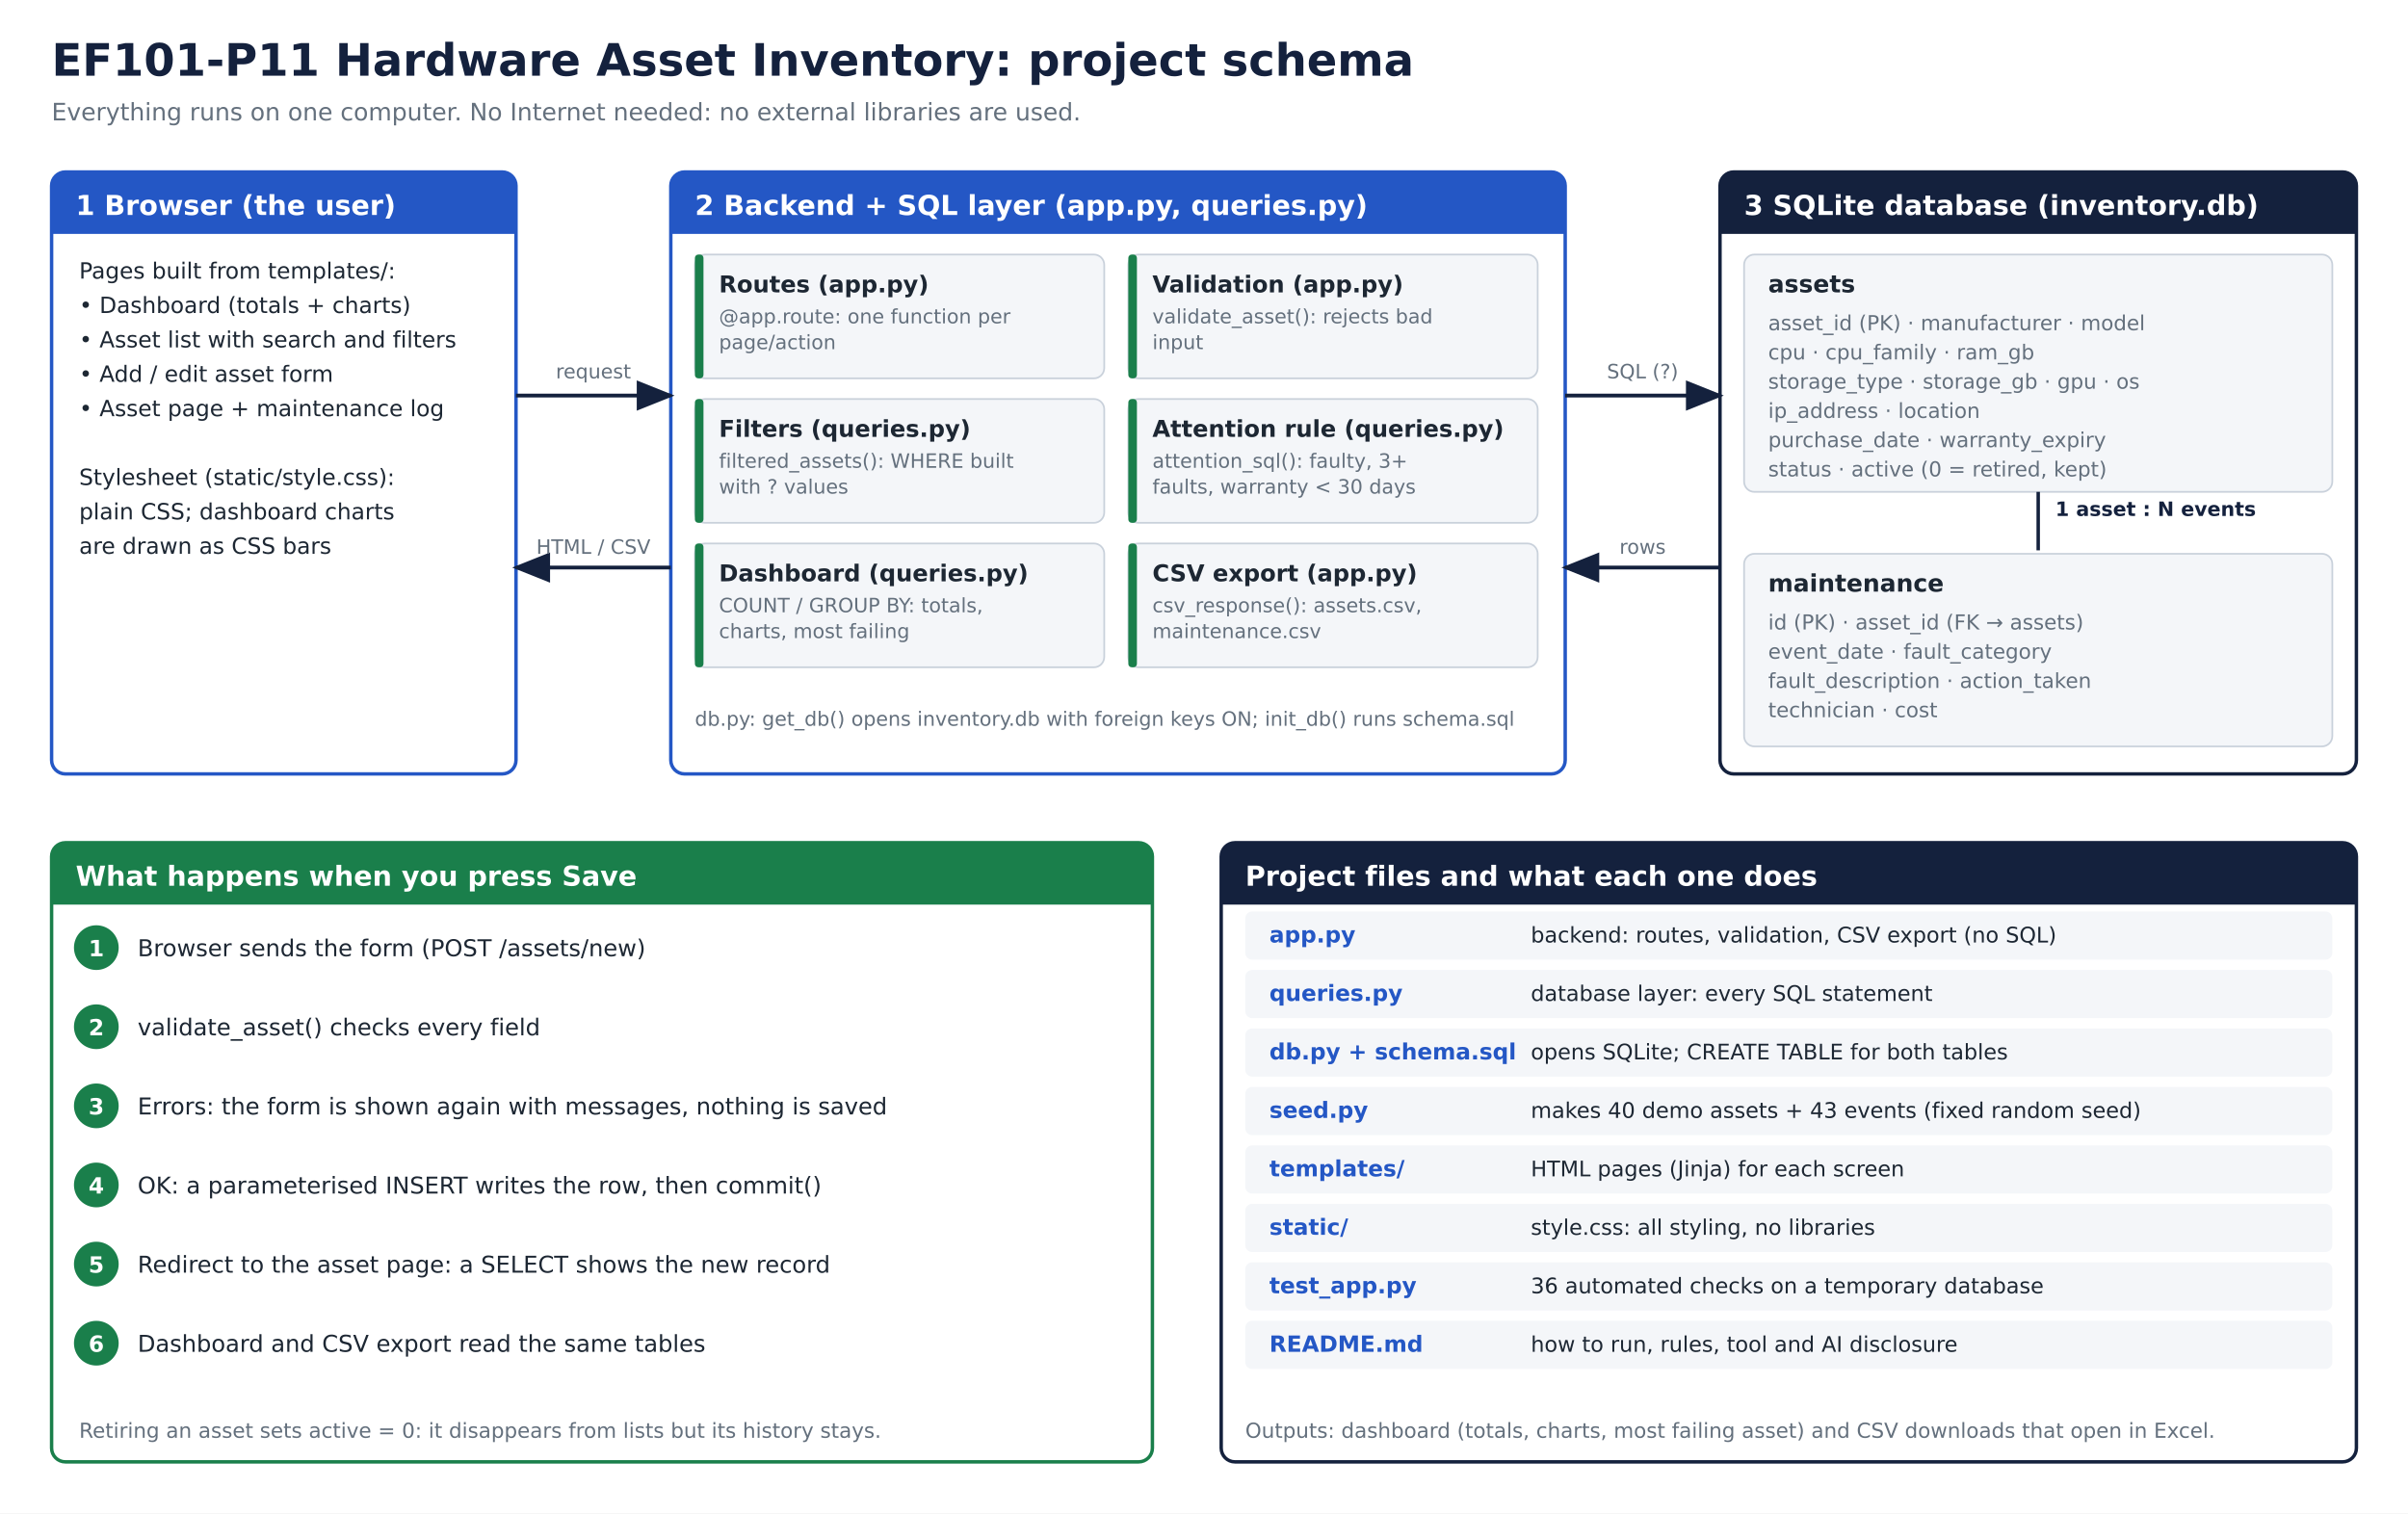
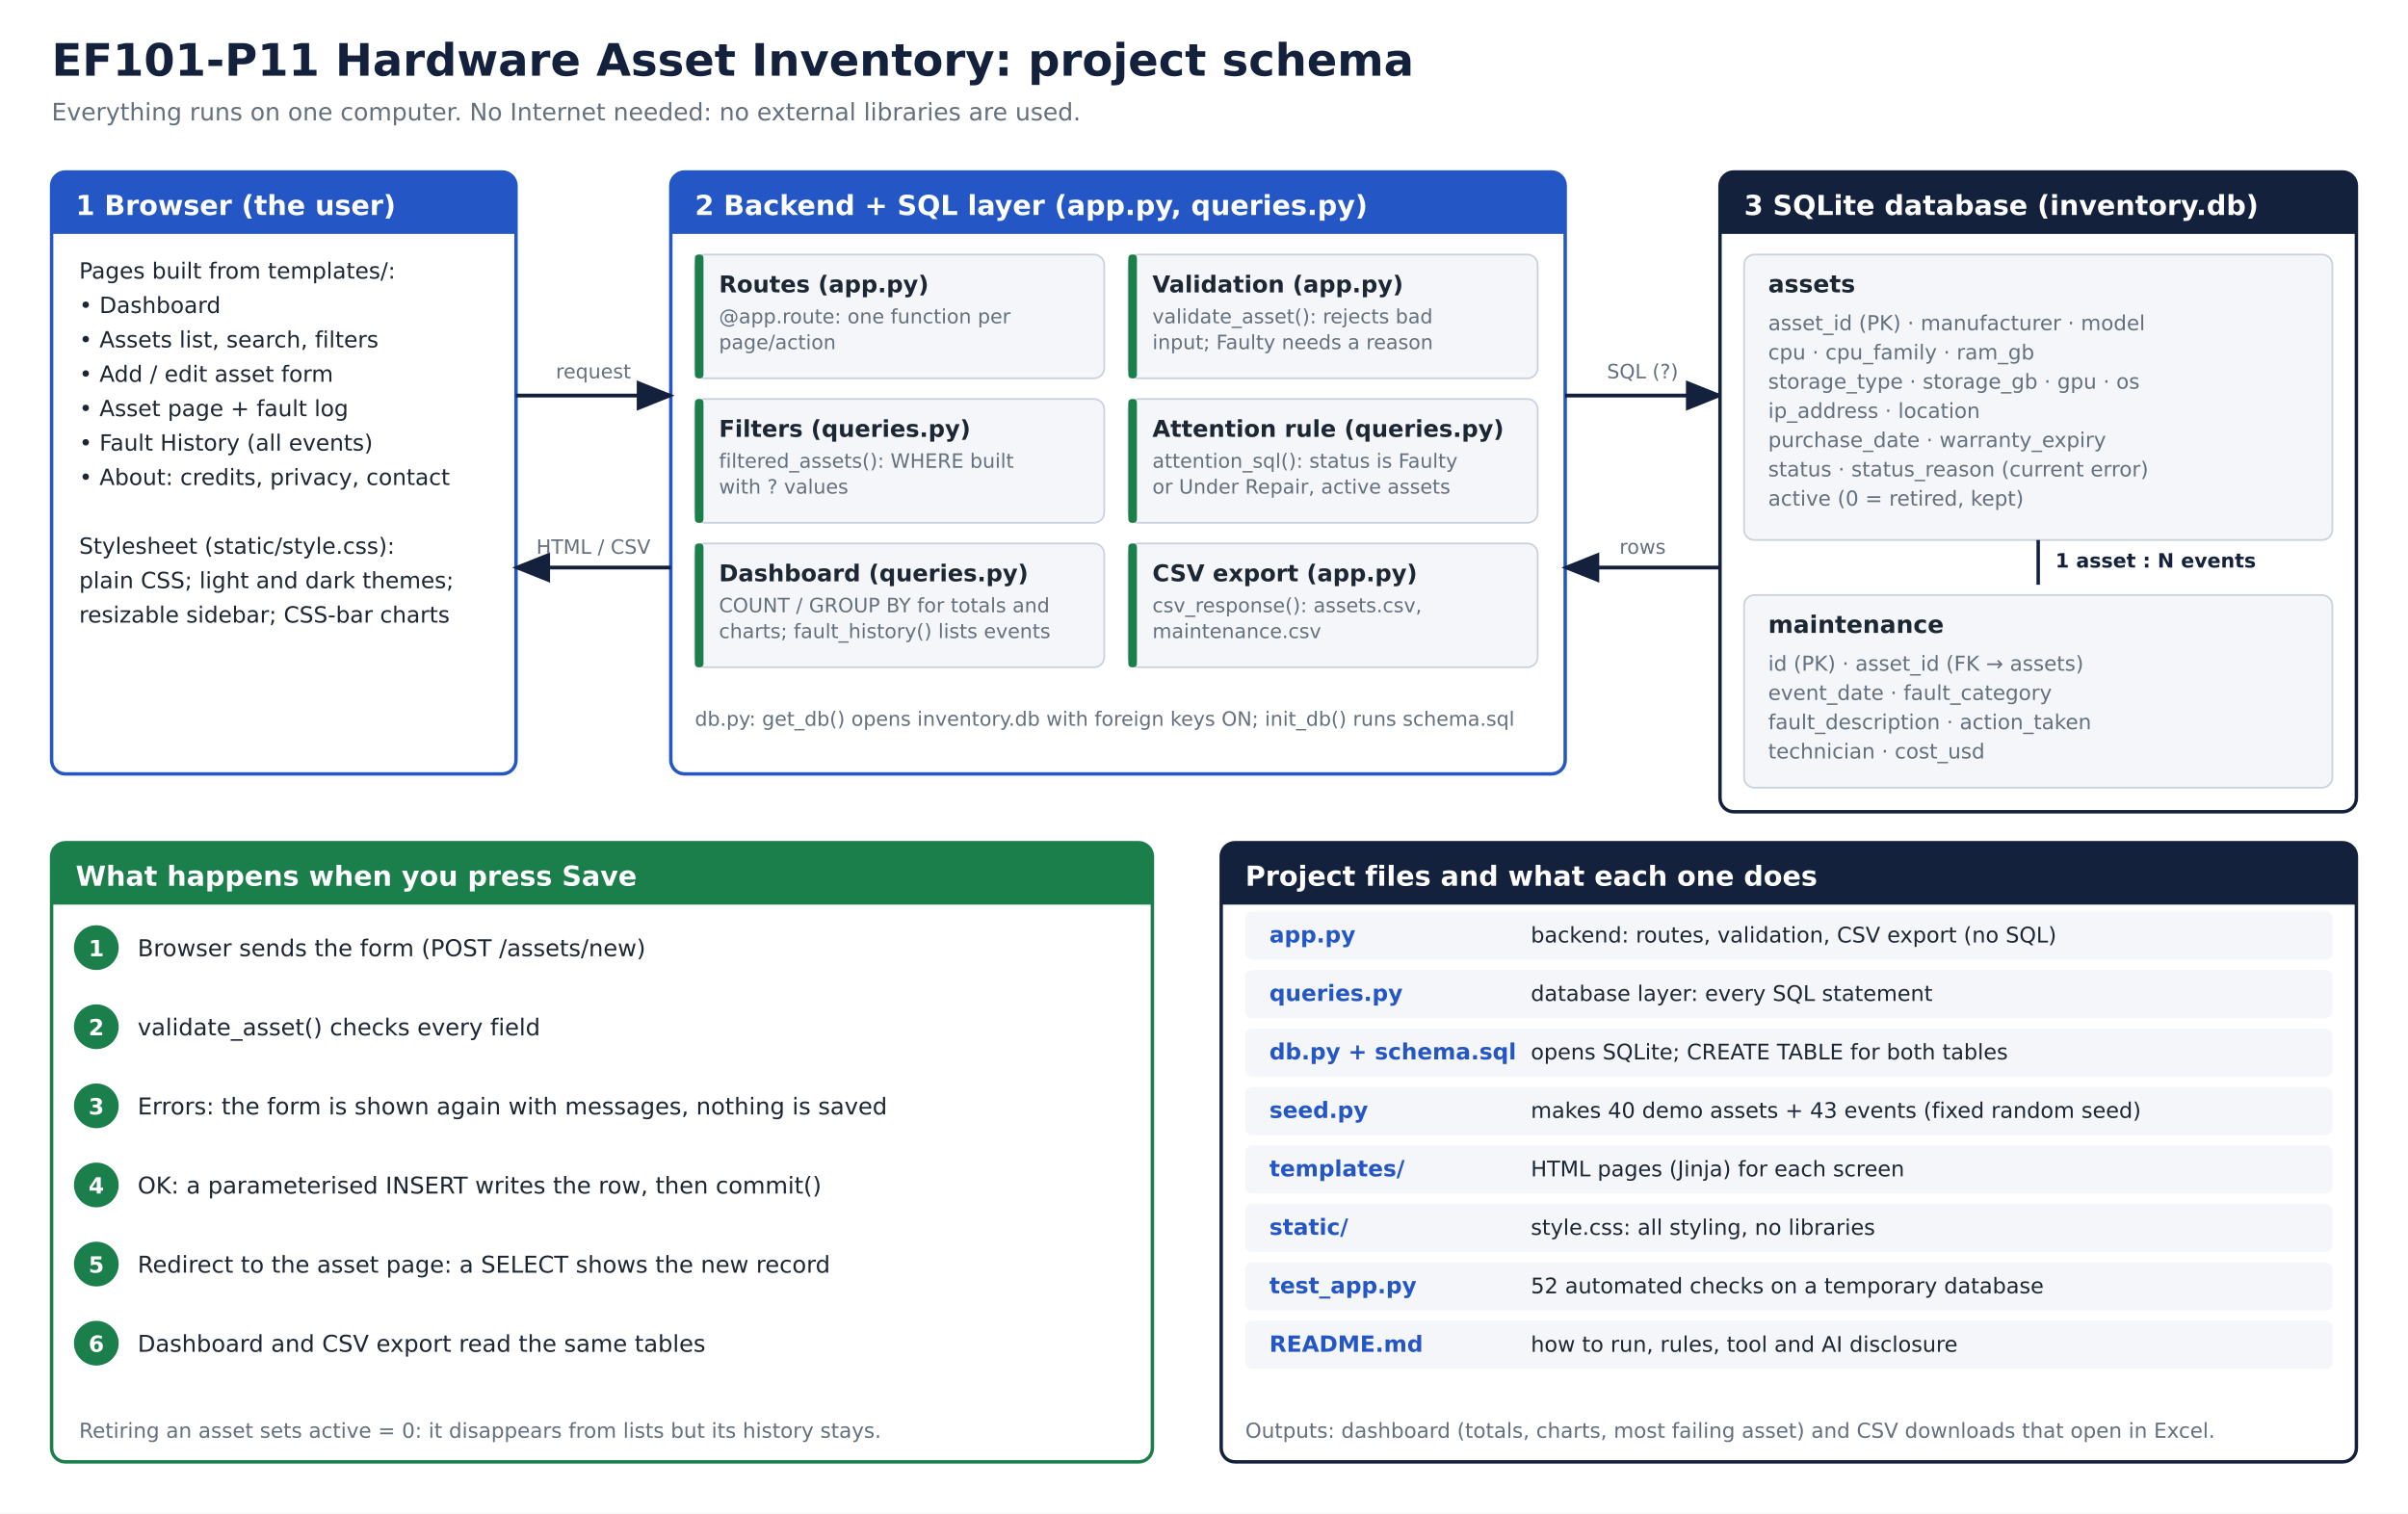
<svg xmlns="http://www.w3.org/2000/svg" width="1400" height="880" viewBox="0 0 1400 880" font-family="DejaVu Sans, Arial, sans-serif">
  <defs>
    <marker id="a" markerWidth="10" markerHeight="8" refX="9" refY="4" orient="auto">
      <path d="M0,0 L10,4 L0,8 z" fill="#14213d" />
    </marker>
  </defs>
-   <rect width="1400" height="880" fill="#fff" />
+   <rect x="0" y="0" width="1400" height="880" rx="0" fill="#fff" />
  <text x="30" y="44" font-size="26" font-weight="bold" fill="#14213d" text-anchor="start">EF101-P11  Hardware Asset Inventory: project schema</text>
  <text x="30" y="70" font-size="14" font-weight="normal" fill="#64707d" text-anchor="start">Everything runs on one computer. No Internet needed: no external libraries are used.</text>
  <rect x="30" y="100" width="270" height="350" rx="8" fill="#fff" stroke="#2457c5" stroke-width="2" />
  <path d="M30,108 a8,8 0 0 1 8,-8 h254 a8,8 0 0 1 8,8 v28 h-270 z" fill="#2457c5" />
  <text x="44" y="125" font-size="16" font-weight="bold" fill="#fff" text-anchor="start">1  Browser (the user)</text>
  <text x="46" y="162" font-size="13" font-weight="normal" fill="#1d2733" text-anchor="start">Pages built from templates/:</text>
-   <text x="46" y="182" font-size="13" font-weight="normal" fill="#1d2733" text-anchor="start">  • Dashboard (totals + charts)</text>
-   <text x="46" y="202" font-size="13" font-weight="normal" fill="#1d2733" text-anchor="start">  • Asset list with search and filters</text>
+   <text x="46" y="182" font-size="13" font-weight="normal" fill="#1d2733" text-anchor="start">  • Dashboard</text>
+   <text x="46" y="202" font-size="13" font-weight="normal" fill="#1d2733" text-anchor="start">  • Assets list, search, filters</text>
  <text x="46" y="222" font-size="13" font-weight="normal" fill="#1d2733" text-anchor="start">  • Add / edit asset form</text>
-   <text x="46" y="242" font-size="13" font-weight="normal" fill="#1d2733" text-anchor="start">  • Asset page + maintenance log</text>
-   <text x="46" y="262" font-size="13" font-weight="normal" fill="#1d2733" text-anchor="start" />
-   <text x="46" y="282" font-size="13" font-weight="normal" fill="#1d2733" text-anchor="start">Stylesheet (static/style.css):</text>
-   <text x="46" y="302" font-size="13" font-weight="normal" fill="#1d2733" text-anchor="start">  plain CSS; dashboard charts</text>
-   <text x="46" y="322" font-size="13" font-weight="normal" fill="#1d2733" text-anchor="start">  are drawn as CSS bars</text>
+   <text x="46" y="242" font-size="13" font-weight="normal" fill="#1d2733" text-anchor="start">  • Asset page + fault log</text>
+   <text x="46" y="262" font-size="13" font-weight="normal" fill="#1d2733" text-anchor="start">  • Fault History (all events)</text>
+   <text x="46" y="282" font-size="13" font-weight="normal" fill="#1d2733" text-anchor="start">  • About: credits, privacy, contact</text>
+   <text x="46" y="322" font-size="13" font-weight="normal" fill="#1d2733" text-anchor="start">Stylesheet (static/style.css):</text>
+   <text x="46" y="342" font-size="13" font-weight="normal" fill="#1d2733" text-anchor="start">  plain CSS; light and dark themes;</text>
+   <text x="46" y="362" font-size="13" font-weight="normal" fill="#1d2733" text-anchor="start">  resizable sidebar; CSS-bar charts</text>
  <rect x="390" y="100" width="520" height="350" rx="8" fill="#fff" stroke="#2457c5" stroke-width="2" />
  <path d="M390,108 a8,8 0 0 1 8,-8 h504 a8,8 0 0 1 8,8 v28 h-520 z" fill="#2457c5" />
  <text x="404" y="125" font-size="16" font-weight="bold" fill="#fff" text-anchor="start">2  Backend + SQL layer  (app.py, queries.py)</text>
-   <rect x="404" y="148" width="238" height="72" rx="6" fill="#f4f6f9" stroke="#c9d1db" />
+   <rect x="404" y="148" width="238" height="72" rx="6" fill="#f4f6f9" stroke="#c9d1db" stroke-width="1" />
  <rect x="404" y="148" width="5" height="72" rx="2" fill="#1a7f4b" />
  <text x="418" y="170" font-size="13.5" font-weight="bold" fill="#1d2733" text-anchor="start">Routes  (app.py)</text>
  <text x="418" y="188" font-size="11.5" font-weight="normal" fill="#64707d" text-anchor="start">@app.route: one function per</text>
  <text x="418" y="203" font-size="11.5" font-weight="normal" fill="#64707d" text-anchor="start">page/action</text>
-   <rect x="656" y="148" width="238" height="72" rx="6" fill="#f4f6f9" stroke="#c9d1db" />
+   <rect x="656" y="148" width="238" height="72" rx="6" fill="#f4f6f9" stroke="#c9d1db" stroke-width="1" />
  <rect x="656" y="148" width="5" height="72" rx="2" fill="#1a7f4b" />
  <text x="670" y="170" font-size="13.5" font-weight="bold" fill="#1d2733" text-anchor="start">Validation  (app.py)</text>
  <text x="670" y="188" font-size="11.5" font-weight="normal" fill="#64707d" text-anchor="start">validate_asset(): rejects bad</text>
-   <text x="670" y="203" font-size="11.5" font-weight="normal" fill="#64707d" text-anchor="start">input</text>
-   <rect x="404" y="232" width="238" height="72" rx="6" fill="#f4f6f9" stroke="#c9d1db" />
+   <text x="670" y="203" font-size="11.5" font-weight="normal" fill="#64707d" text-anchor="start">input; Faulty needs a reason</text>
+   <rect x="404" y="232" width="238" height="72" rx="6" fill="#f4f6f9" stroke="#c9d1db" stroke-width="1" />
  <rect x="404" y="232" width="5" height="72" rx="2" fill="#1a7f4b" />
  <text x="418" y="254" font-size="13.5" font-weight="bold" fill="#1d2733" text-anchor="start">Filters  (queries.py)</text>
  <text x="418" y="272" font-size="11.5" font-weight="normal" fill="#64707d" text-anchor="start">filtered_assets(): WHERE built</text>
  <text x="418" y="287" font-size="11.5" font-weight="normal" fill="#64707d" text-anchor="start">with ? values</text>
-   <rect x="656" y="232" width="238" height="72" rx="6" fill="#f4f6f9" stroke="#c9d1db" />
+   <rect x="656" y="232" width="238" height="72" rx="6" fill="#f4f6f9" stroke="#c9d1db" stroke-width="1" />
  <rect x="656" y="232" width="5" height="72" rx="2" fill="#1a7f4b" />
  <text x="670" y="254" font-size="13.5" font-weight="bold" fill="#1d2733" text-anchor="start">Attention rule  (queries.py)</text>
-   <text x="670" y="272" font-size="11.5" font-weight="normal" fill="#64707d" text-anchor="start">attention_sql(): faulty, 3+</text>
-   <text x="670" y="287" font-size="11.5" font-weight="normal" fill="#64707d" text-anchor="start">faults, warranty &lt; 30 days</text>
-   <rect x="404" y="316" width="238" height="72" rx="6" fill="#f4f6f9" stroke="#c9d1db" />
+   <text x="670" y="272" font-size="11.5" font-weight="normal" fill="#64707d" text-anchor="start">attention_sql(): status is Faulty</text>
+   <text x="670" y="287" font-size="11.5" font-weight="normal" fill="#64707d" text-anchor="start">or Under Repair, active assets</text>
+   <rect x="404" y="316" width="238" height="72" rx="6" fill="#f4f6f9" stroke="#c9d1db" stroke-width="1" />
  <rect x="404" y="316" width="5" height="72" rx="2" fill="#1a7f4b" />
  <text x="418" y="338" font-size="13.5" font-weight="bold" fill="#1d2733" text-anchor="start">Dashboard  (queries.py)</text>
-   <text x="418" y="356" font-size="11.5" font-weight="normal" fill="#64707d" text-anchor="start">COUNT / GROUP BY: totals,</text>
-   <text x="418" y="371" font-size="11.5" font-weight="normal" fill="#64707d" text-anchor="start">charts, most failing</text>
-   <rect x="656" y="316" width="238" height="72" rx="6" fill="#f4f6f9" stroke="#c9d1db" />
+   <text x="418" y="356" font-size="11.5" font-weight="normal" fill="#64707d" text-anchor="start">COUNT / GROUP BY for totals and</text>
+   <text x="418" y="371" font-size="11.5" font-weight="normal" fill="#64707d" text-anchor="start">charts; fault_history() lists events</text>
+   <rect x="656" y="316" width="238" height="72" rx="6" fill="#f4f6f9" stroke="#c9d1db" stroke-width="1" />
  <rect x="656" y="316" width="5" height="72" rx="2" fill="#1a7f4b" />
  <text x="670" y="338" font-size="13.5" font-weight="bold" fill="#1d2733" text-anchor="start">CSV export  (app.py)</text>
  <text x="670" y="356" font-size="11.5" font-weight="normal" fill="#64707d" text-anchor="start">csv_response(): assets.csv,</text>
  <text x="670" y="371" font-size="11.5" font-weight="normal" fill="#64707d" text-anchor="start">maintenance.csv</text>
  <text x="404" y="422" font-size="11.5" font-weight="normal" fill="#64707d" text-anchor="start">db.py: get_db() opens inventory.db with foreign keys ON; init_db() runs schema.sql</text>
-   <rect x="1000" y="100" width="370" height="350" rx="8" fill="#fff" stroke="#14213d" stroke-width="2" />
-   <path d="M1000,108 a8,8 0 0 1 8,-8 h354 a8,8 0 0 1 8,8 v28 h-370 z" fill="#14213d" />
-   <text x="1014" y="125" font-size="16" font-weight="bold" fill="#fff" text-anchor="start">3  SQLite database  (inventory.db)</text>
-   <rect x="1014" y="148" width="342" height="138" rx="6" fill="#f4f6f9" stroke="#c9d1db" />
-   <text x="1028" y="170" font-size="14" font-weight="bold" fill="#1d2733" text-anchor="start">assets</text>
-   <text x="1028" y="192" font-size="12" font-weight="normal" fill="#64707d" text-anchor="start">asset_id (PK) · manufacturer · model</text>
-   <text x="1028" y="209" font-size="12" font-weight="normal" fill="#64707d" text-anchor="start">cpu · cpu_family · ram_gb</text>
-   <text x="1028" y="226" font-size="12" font-weight="normal" fill="#64707d" text-anchor="start">storage_type · storage_gb · gpu · os</text>
-   <text x="1028" y="243" font-size="12" font-weight="normal" fill="#64707d" text-anchor="start">ip_address · location</text>
-   <text x="1028" y="260" font-size="12" font-weight="normal" fill="#64707d" text-anchor="start">purchase_date · warranty_expiry</text>
-   <text x="1028" y="277" font-size="12" font-weight="normal" fill="#64707d" text-anchor="start">status · active (0 = retired, kept)</text>
-   <line x1="1185" y1="286" x2="1185" y2="320" stroke="#14213d" stroke-width="2" />
-   <text x="1195" y="300" font-size="11.5" font-weight="bold" fill="#14213d" text-anchor="start">1 asset : N events</text>
-   <rect x="1014" y="322" width="342" height="112" rx="6" fill="#f4f6f9" stroke="#c9d1db" />
-   <text x="1028" y="344" font-size="14" font-weight="bold" fill="#1d2733" text-anchor="start">maintenance</text>
-   <text x="1028" y="366" font-size="12" font-weight="normal" fill="#64707d" text-anchor="start">id (PK) · asset_id (FK → assets)</text>
-   <text x="1028" y="383" font-size="12" font-weight="normal" fill="#64707d" text-anchor="start">event_date · fault_category</text>
-   <text x="1028" y="400" font-size="12" font-weight="normal" fill="#64707d" text-anchor="start">fault_description · action_taken</text>
-   <text x="1028" y="417" font-size="12" font-weight="normal" fill="#64707d" text-anchor="start">technician · cost</text>
  <line x1="300" y1="230" x2="390" y2="230" stroke="#14213d" stroke-width="2.2" marker-end="url(#a)" />
  <text x="345" y="220" font-size="11.5" font-weight="normal" fill="#64707d" text-anchor="middle">request</text>
  <line x1="390" y1="330" x2="300" y2="330" stroke="#14213d" stroke-width="2.2" marker-end="url(#a)" />
  <text x="345" y="322" font-size="11.5" font-weight="normal" fill="#64707d" text-anchor="middle">HTML / CSV</text>
  <line x1="910" y1="230" x2="1000" y2="230" stroke="#14213d" stroke-width="2.2" marker-end="url(#a)" />
  <text x="955" y="220" font-size="11.5" font-weight="normal" fill="#64707d" text-anchor="middle">SQL (?)</text>
  <line x1="1000" y1="330" x2="910" y2="330" stroke="#14213d" stroke-width="2.2" marker-end="url(#a)" />
  <text x="955" y="322" font-size="11.5" font-weight="normal" fill="#64707d" text-anchor="middle">rows</text>
+   <rect x="1000" y="100" width="370" height="372" rx="8" fill="#fff" stroke="#14213d" stroke-width="2" />
+   <path d="M1000,108 a8,8 0 0 1 8,-8 h354 a8,8 0 0 1 8,8 v28 h-370 z" fill="#14213d" />
+   <text x="1014" y="125" font-size="16" font-weight="bold" fill="#fff" text-anchor="start">3  SQLite database  (inventory.db)</text>
+   <rect x="1014" y="148" width="342" height="166" rx="6" fill="#f4f6f9" stroke="#c9d1db" stroke-width="1" />
+   <text x="1028" y="170" font-size="14" font-weight="bold" fill="#1d2733" text-anchor="start">assets</text>
+   <text x="1028" y="192" font-size="12" font-weight="normal" fill="#64707d" text-anchor="start">asset_id (PK) · manufacturer · model</text>
+   <text x="1028" y="209" font-size="12" font-weight="normal" fill="#64707d" text-anchor="start">cpu · cpu_family · ram_gb</text>
+   <text x="1028" y="226" font-size="12" font-weight="normal" fill="#64707d" text-anchor="start">storage_type · storage_gb · gpu · os</text>
+   <text x="1028" y="243" font-size="12" font-weight="normal" fill="#64707d" text-anchor="start">ip_address · location</text>
+   <text x="1028" y="260" font-size="12" font-weight="normal" fill="#64707d" text-anchor="start">purchase_date · warranty_expiry</text>
+   <text x="1028" y="277" font-size="12" font-weight="normal" fill="#64707d" text-anchor="start">status · status_reason (current error)</text>
+   <text x="1028" y="294" font-size="12" font-weight="normal" fill="#64707d" text-anchor="start">active (0 = retired, kept)</text>
+   <line x1="1185" y1="314" x2="1185" y2="340" stroke="#14213d" stroke-width="2" />
+   <text x="1195" y="330" font-size="11.5" font-weight="bold" fill="#14213d" text-anchor="start">1 asset : N events</text>
+   <rect x="1014" y="346" width="342" height="112" rx="6" fill="#f4f6f9" stroke="#c9d1db" stroke-width="1" />
+   <text x="1028" y="368" font-size="14" font-weight="bold" fill="#1d2733" text-anchor="start">maintenance</text>
+   <text x="1028" y="390" font-size="12" font-weight="normal" fill="#64707d" text-anchor="start">id (PK) · asset_id (FK → assets)</text>
+   <text x="1028" y="407" font-size="12" font-weight="normal" fill="#64707d" text-anchor="start">event_date · fault_category</text>
+   <text x="1028" y="424" font-size="12" font-weight="normal" fill="#64707d" text-anchor="start">fault_description · action_taken</text>
+   <text x="1028" y="441" font-size="12" font-weight="normal" fill="#64707d" text-anchor="start">technician · cost_usd</text>
  <rect x="30" y="490" width="640" height="360" rx="8" fill="#fff" stroke="#1a7f4b" stroke-width="2" />
  <path d="M30,498 a8,8 0 0 1 8,-8 h624 a8,8 0 0 1 8,8 v28 h-640 z" fill="#1a7f4b" />
  <text x="44" y="515" font-size="16" font-weight="bold" fill="#fff" text-anchor="start">What happens when you press Save</text>
  <circle cx="56" cy="551" r="13" fill="#1a7f4b" />
  <text x="56" y="556" font-size="13" font-weight="bold" fill="#fff" text-anchor="middle">1</text>
  <text x="80" y="556" font-size="13.5" font-weight="normal" fill="#1d2733" text-anchor="start">Browser sends the form (POST /assets/new)</text>
  <circle cx="56" cy="597" r="13" fill="#1a7f4b" />
  <text x="56" y="602" font-size="13" font-weight="bold" fill="#fff" text-anchor="middle">2</text>
  <text x="80" y="602" font-size="13.5" font-weight="normal" fill="#1d2733" text-anchor="start">validate_asset() checks every field</text>
  <circle cx="56" cy="643" r="13" fill="#1a7f4b" />
  <text x="56" y="648" font-size="13" font-weight="bold" fill="#fff" text-anchor="middle">3</text>
  <text x="80" y="648" font-size="13.5" font-weight="normal" fill="#1d2733" text-anchor="start">Errors: the form is shown again with messages, nothing is saved</text>
  <circle cx="56" cy="689" r="13" fill="#1a7f4b" />
  <text x="56" y="694" font-size="13" font-weight="bold" fill="#fff" text-anchor="middle">4</text>
  <text x="80" y="694" font-size="13.5" font-weight="normal" fill="#1d2733" text-anchor="start">OK: a parameterised INSERT writes the row, then commit()</text>
  <circle cx="56" cy="735" r="13" fill="#1a7f4b" />
  <text x="56" y="740" font-size="13" font-weight="bold" fill="#fff" text-anchor="middle">5</text>
  <text x="80" y="740" font-size="13.5" font-weight="normal" fill="#1d2733" text-anchor="start">Redirect to the asset page: a SELECT shows the new record</text>
  <circle cx="56" cy="781" r="13" fill="#1a7f4b" />
  <text x="56" y="786" font-size="13" font-weight="bold" fill="#fff" text-anchor="middle">6</text>
  <text x="80" y="786" font-size="13.5" font-weight="normal" fill="#1d2733" text-anchor="start">Dashboard and CSV export read the same tables</text>
  <text x="46" y="836" font-size="12" font-weight="normal" fill="#64707d" text-anchor="start">Retiring an asset sets active = 0: it disappears from lists but its history stays.</text>
  <rect x="710" y="490" width="660" height="360" rx="8" fill="#fff" stroke="#14213d" stroke-width="2" />
  <path d="M710,498 a8,8 0 0 1 8,-8 h644 a8,8 0 0 1 8,8 v28 h-660 z" fill="#14213d" />
  <text x="724" y="515" font-size="16" font-weight="bold" fill="#fff" text-anchor="start">Project files and what each one does</text>
  <rect x="724" y="530" width="632" height="28" rx="4" fill="#f4f6f9" />
  <text x="738" y="548" font-size="13" font-weight="bold" fill="#2457c5" text-anchor="start">app.py</text>
  <text x="890" y="548" font-size="12.5" font-weight="normal" fill="#1d2733" text-anchor="start">backend: routes, validation, CSV export (no SQL)</text>
  <rect x="724" y="564" width="632" height="28" rx="4" fill="#f4f6f9" />
  <text x="738" y="582" font-size="13" font-weight="bold" fill="#2457c5" text-anchor="start">queries.py</text>
  <text x="890" y="582" font-size="12.5" font-weight="normal" fill="#1d2733" text-anchor="start">database layer: every SQL statement</text>
  <rect x="724" y="598" width="632" height="28" rx="4" fill="#f4f6f9" />
  <text x="738" y="616" font-size="13" font-weight="bold" fill="#2457c5" text-anchor="start">db.py + schema.sql</text>
  <text x="890" y="616" font-size="12.5" font-weight="normal" fill="#1d2733" text-anchor="start">opens SQLite; CREATE TABLE for both tables</text>
  <rect x="724" y="632" width="632" height="28" rx="4" fill="#f4f6f9" />
  <text x="738" y="650" font-size="13" font-weight="bold" fill="#2457c5" text-anchor="start">seed.py</text>
  <text x="890" y="650" font-size="12.5" font-weight="normal" fill="#1d2733" text-anchor="start">makes 40 demo assets + 43 events (fixed random seed)</text>
  <rect x="724" y="666" width="632" height="28" rx="4" fill="#f4f6f9" />
  <text x="738" y="684" font-size="13" font-weight="bold" fill="#2457c5" text-anchor="start">templates/</text>
  <text x="890" y="684" font-size="12.5" font-weight="normal" fill="#1d2733" text-anchor="start">HTML pages (Jinja) for each screen</text>
  <rect x="724" y="700" width="632" height="28" rx="4" fill="#f4f6f9" />
  <text x="738" y="718" font-size="13" font-weight="bold" fill="#2457c5" text-anchor="start">static/</text>
  <text x="890" y="718" font-size="12.5" font-weight="normal" fill="#1d2733" text-anchor="start">style.css: all styling, no libraries</text>
  <rect x="724" y="734" width="632" height="28" rx="4" fill="#f4f6f9" />
  <text x="738" y="752" font-size="13" font-weight="bold" fill="#2457c5" text-anchor="start">test_app.py</text>
-   <text x="890" y="752" font-size="12.5" font-weight="normal" fill="#1d2733" text-anchor="start">36 automated checks on a temporary database</text>
+   <text x="890" y="752" font-size="12.5" font-weight="normal" fill="#1d2733" text-anchor="start">52 automated checks on a temporary database</text>
  <rect x="724" y="768" width="632" height="28" rx="4" fill="#f4f6f9" />
  <text x="738" y="786" font-size="13" font-weight="bold" fill="#2457c5" text-anchor="start">README.md</text>
  <text x="890" y="786" font-size="12.5" font-weight="normal" fill="#1d2733" text-anchor="start">how to run, rules, tool and AI disclosure</text>
  <text x="724" y="836" font-size="12" font-weight="normal" fill="#64707d" text-anchor="start">Outputs: dashboard (totals, charts, most failing asset) and CSV downloads that open in Excel.</text>
</svg>
